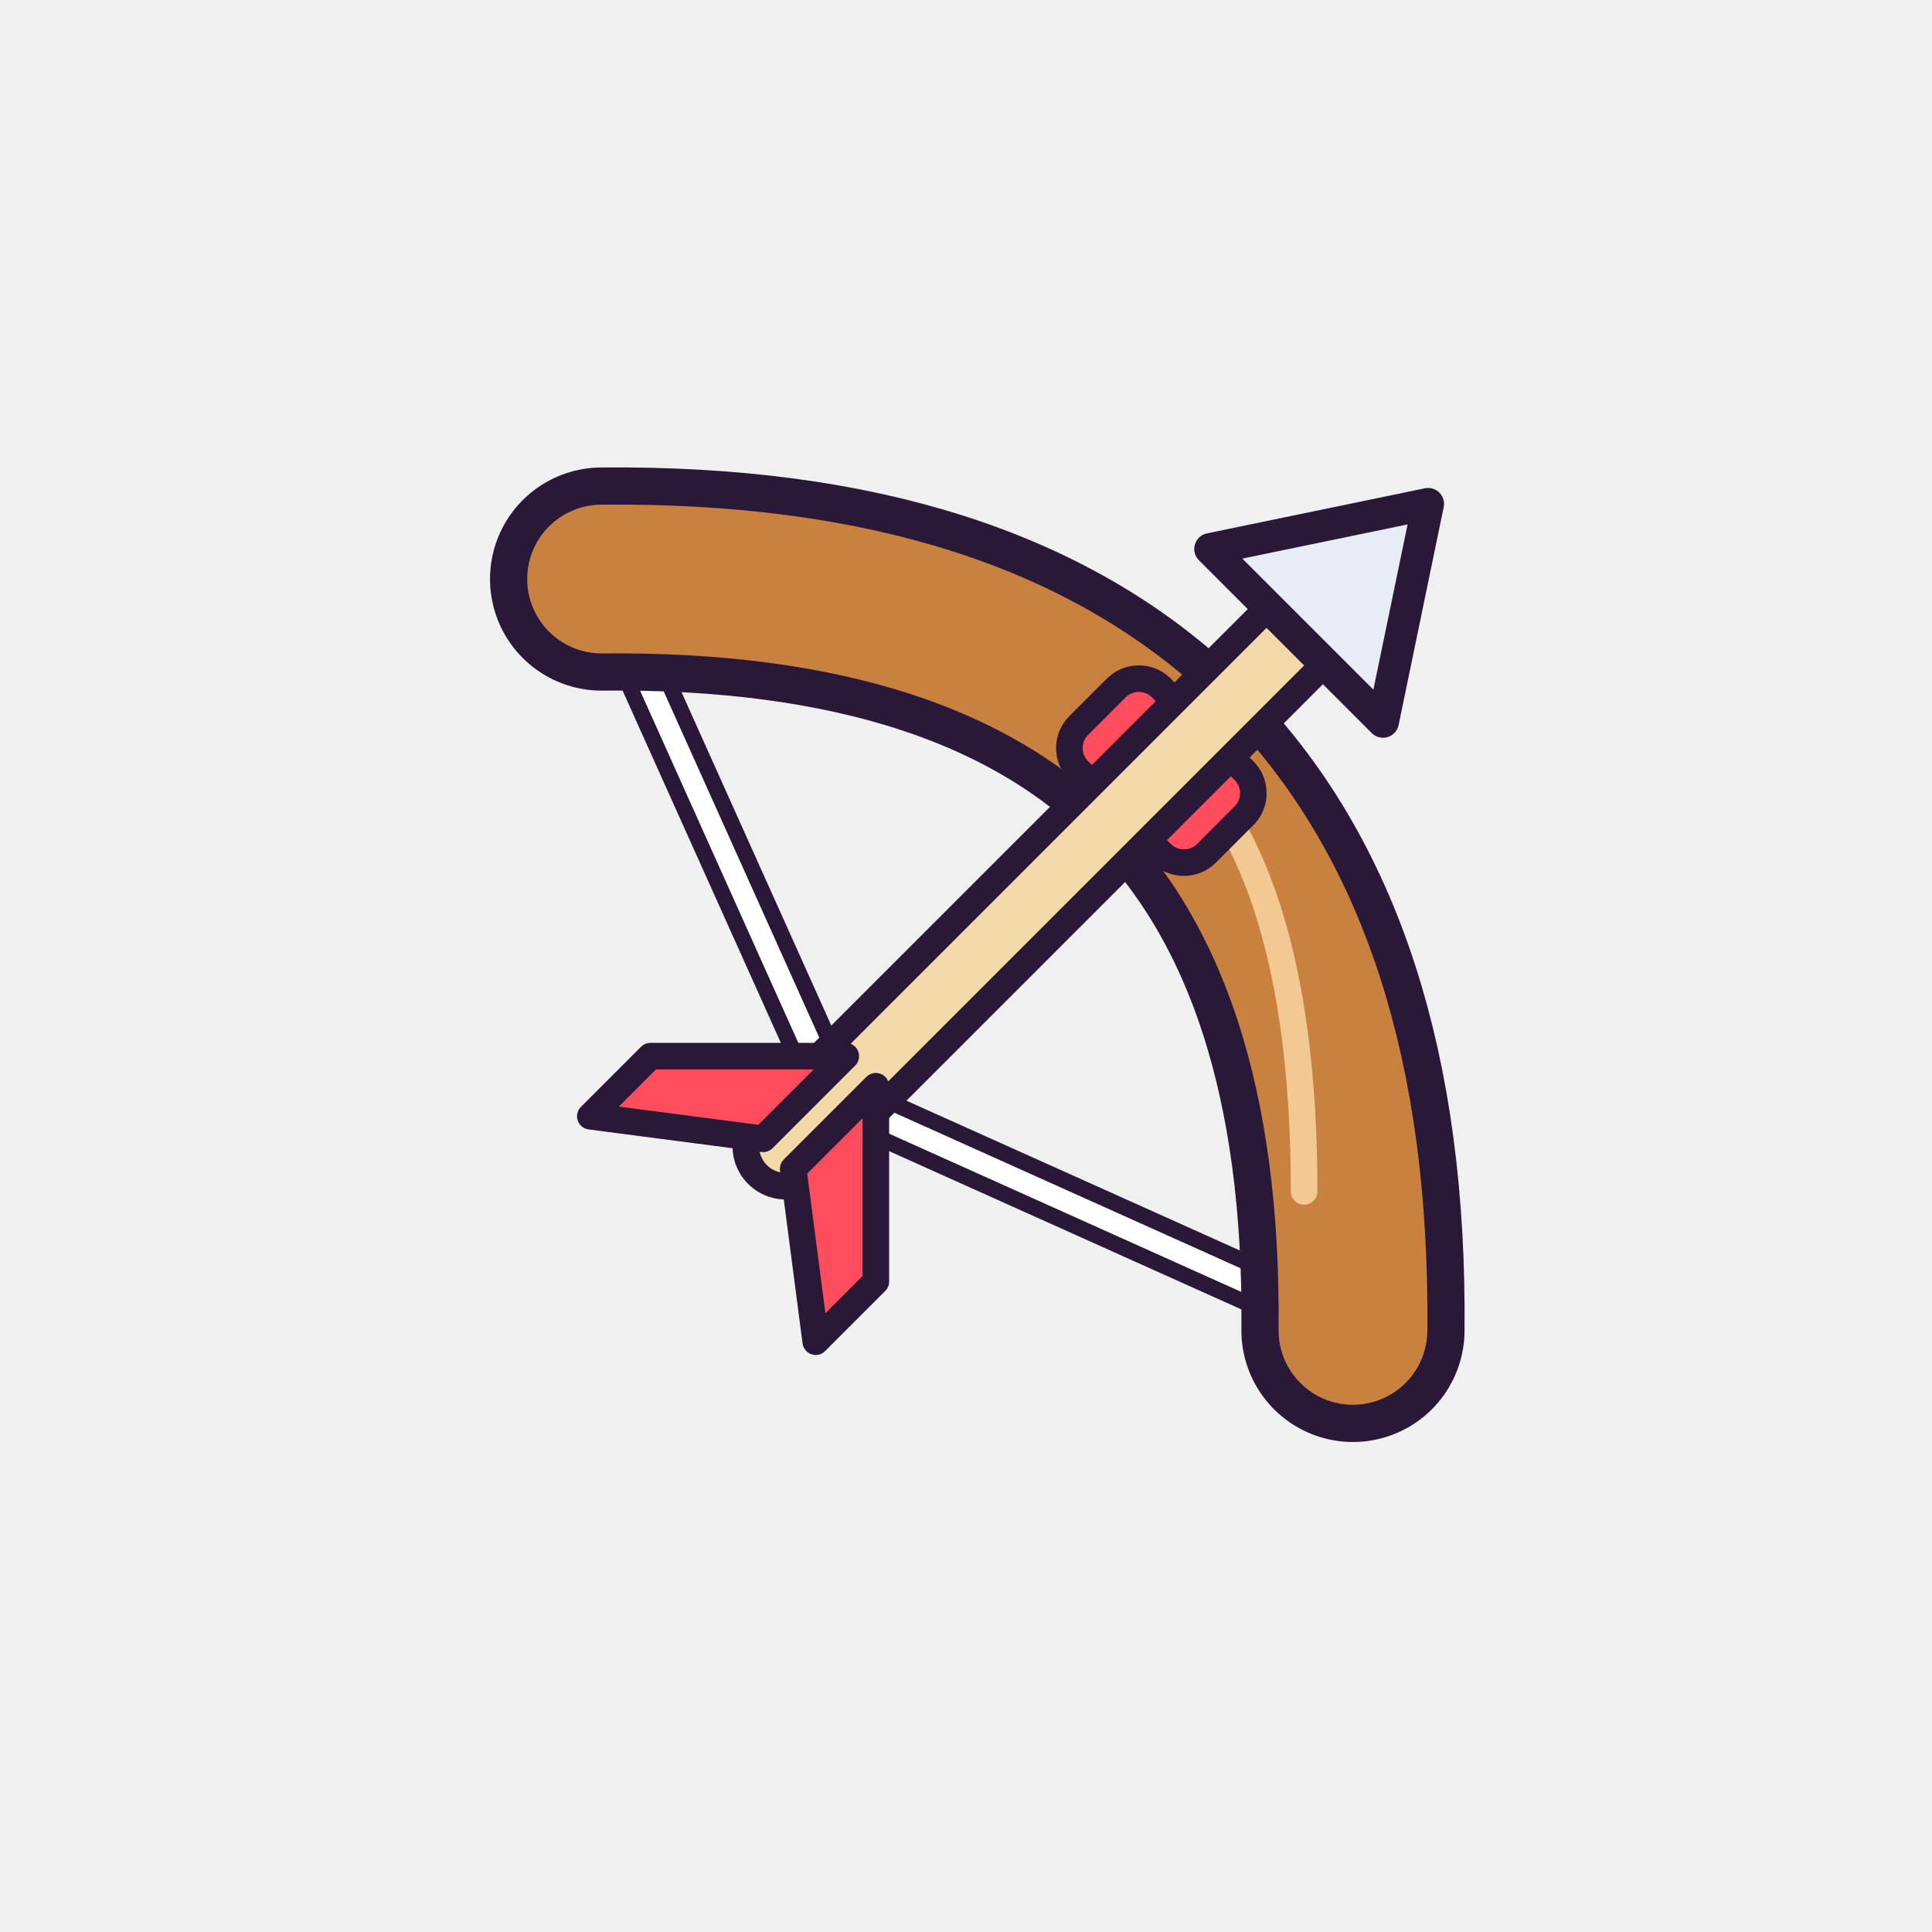
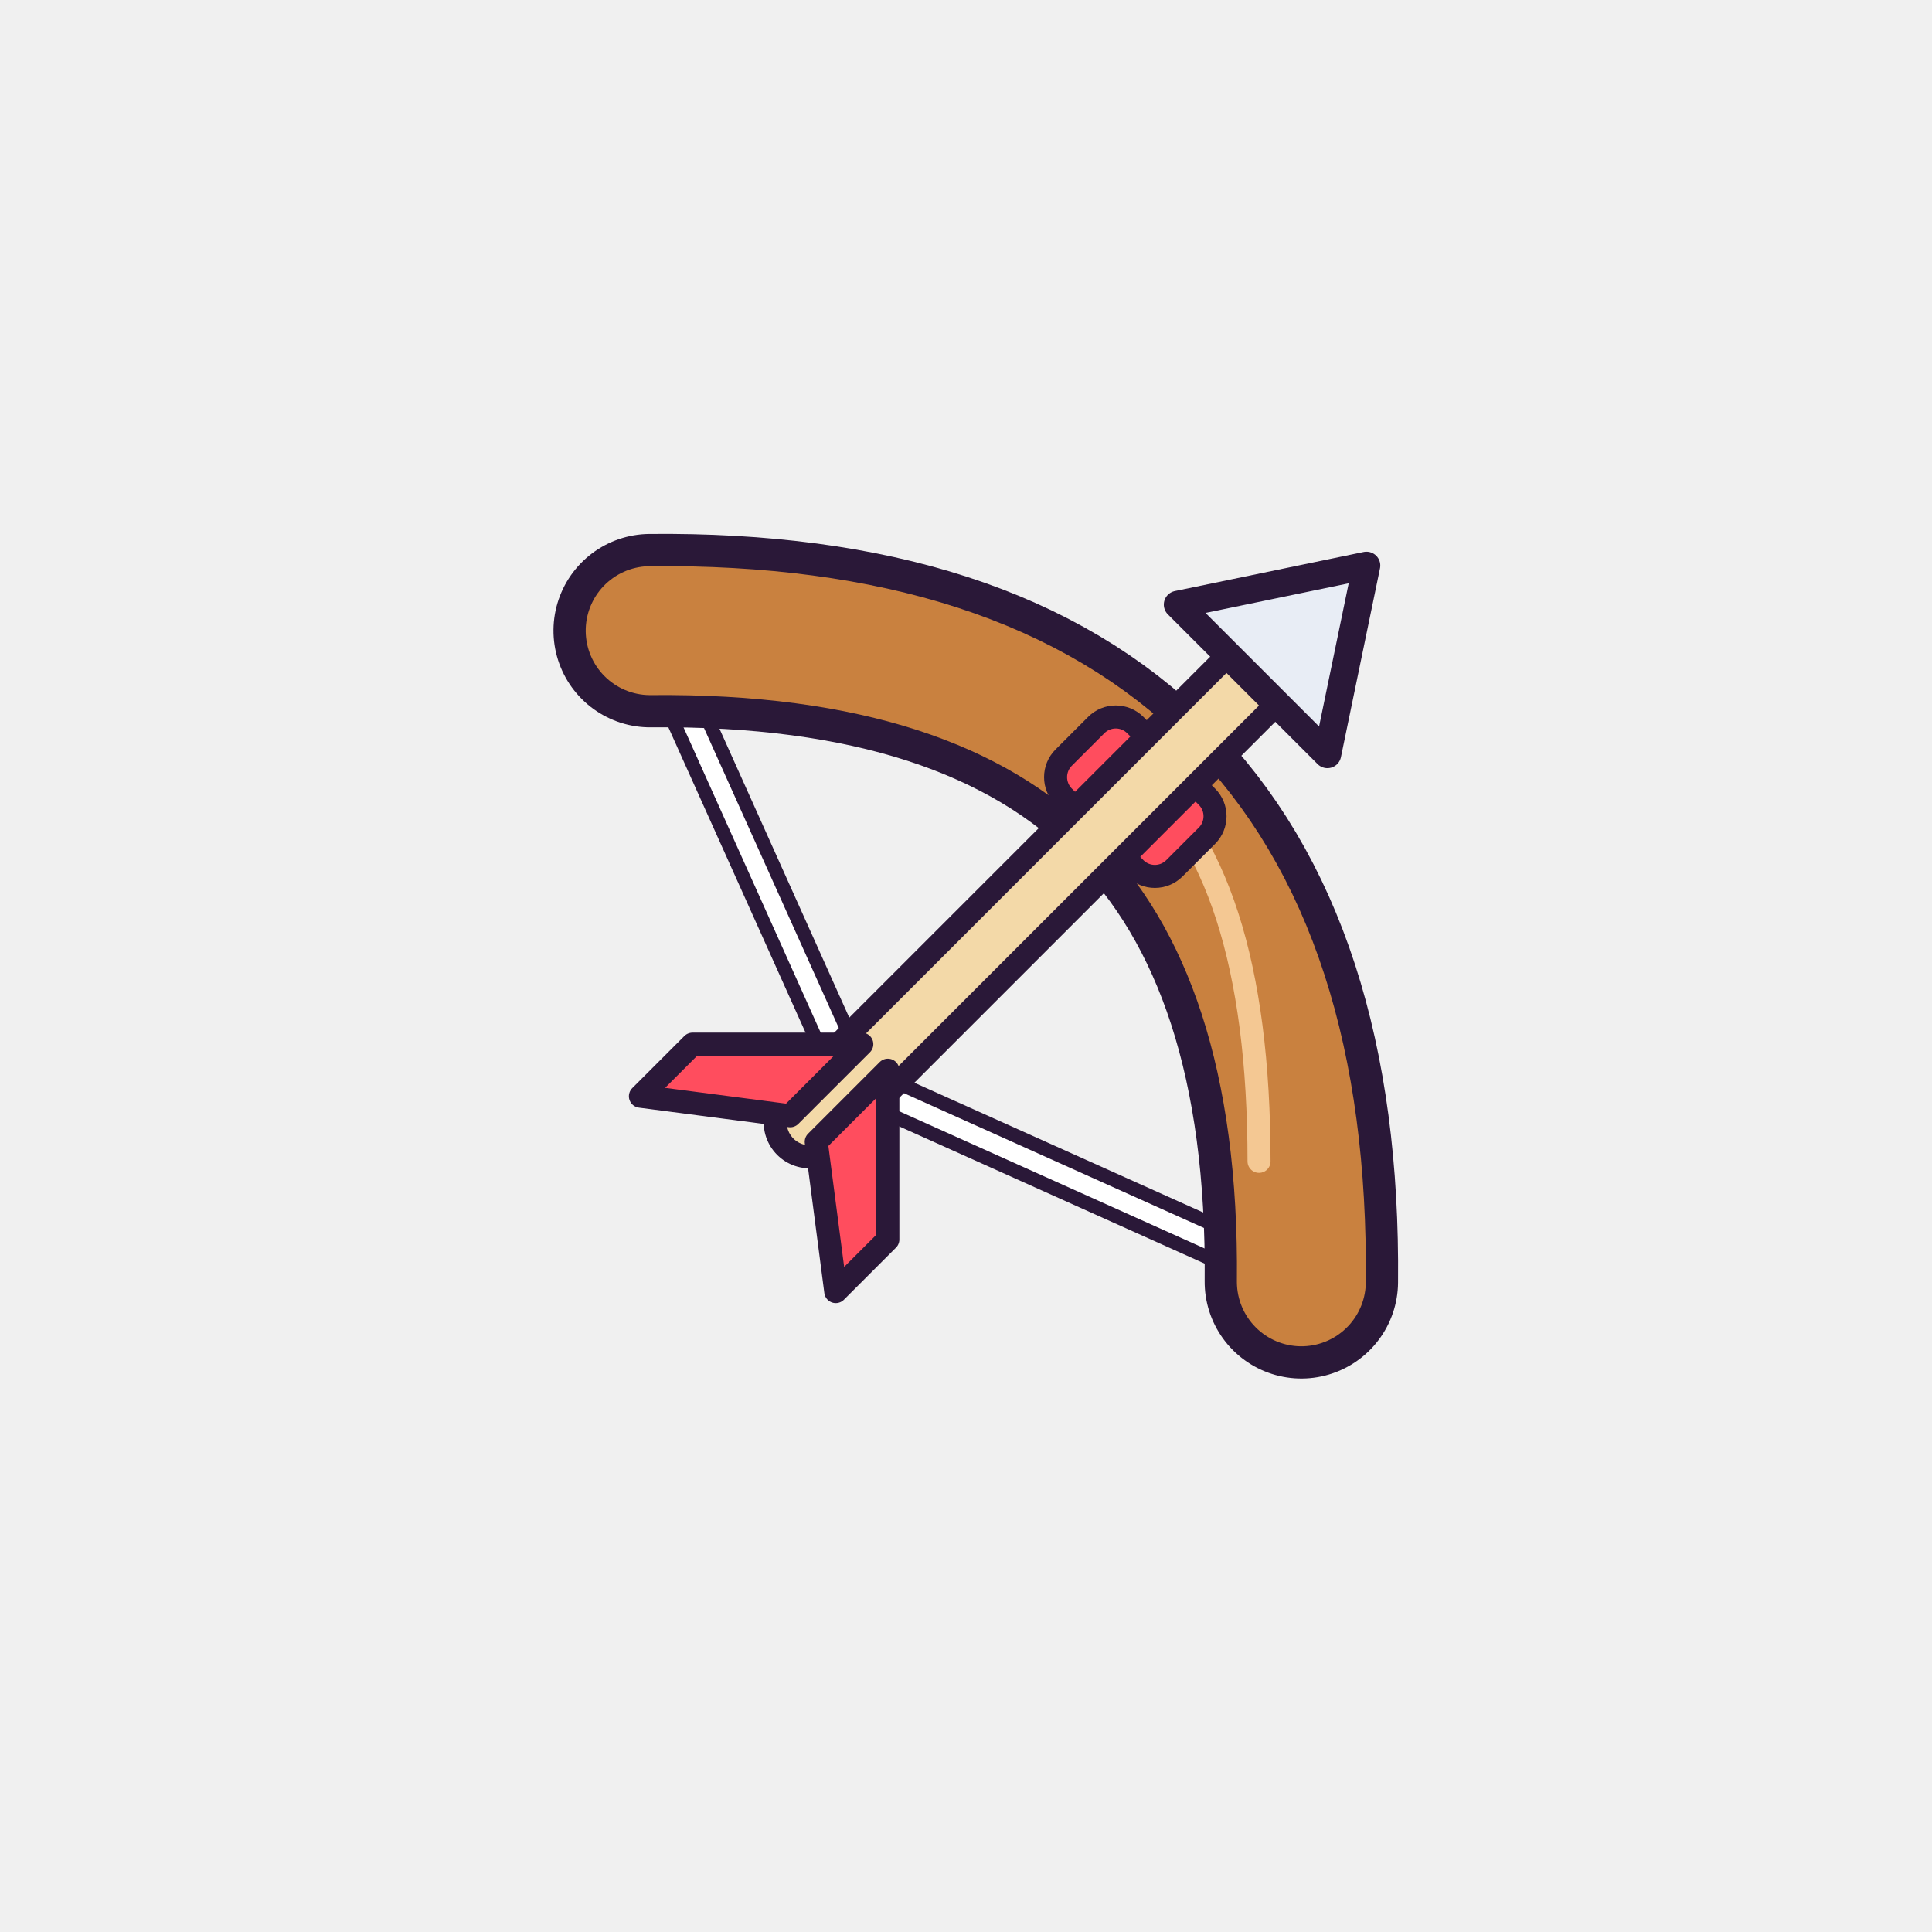
<svg xmlns="http://www.w3.org/2000/svg" width="432" height="432" viewBox="0 0 432 432">
  <g transform="translate(216 216) scale(0.66)">
-     <g transform="rotate(135) scale(0.9)">
+     <g transform="rotate(135) scale(0.78)">
      <path d="M-6 -200 L70 0 L-6 200" stroke="#2a1838" stroke-width="20" fill="none" stroke-linejoin="round" />
      <path d="M-6 -200 L70 0 L-6 200" stroke="#ffffff" stroke-width="8" fill="none" stroke-linejoin="round" />
      <path d="M-6 -200 Q-210 0 -6 200" stroke="#2a1838" stroke-width="84" fill="none" stroke-linecap="round" />
      <path d="M-6 -200 Q-210 0 -6 200" stroke="#c9813f" stroke-width="56" fill="none" stroke-linecap="round" />
      <path d="M-30 -150 Q-120 -60 -112 10" stroke="#ffd9a8" stroke-width="10" fill="none" stroke-linecap="round" opacity="0.8" />
      <rect x="-126" y="-34" width="44" height="68" rx="12" fill="#ff4d5e" stroke="#2a1838" stroke-width="10" />
      <path d="M96 0 L-196 0" stroke="#2a1838" stroke-width="40" stroke-linecap="round" />
      <path d="M96 0 L-196 0" stroke="#f3d9a8" stroke-width="20" stroke-linecap="round" />
      <path d="M56 -8 L108 -60 L140 -60 L100 -8 Z M56 8 L108 60 L140 60 L100 8 Z" fill="#ff4d5e" stroke="#2a1838" stroke-width="10" stroke-linejoin="round" />
      <path d="M-176 -46 L-246 0 L-176 46 Z" fill="#e8edf5" stroke="#2a1838" stroke-width="12" stroke-linejoin="round" />
    </g>
  </g>
</svg>
